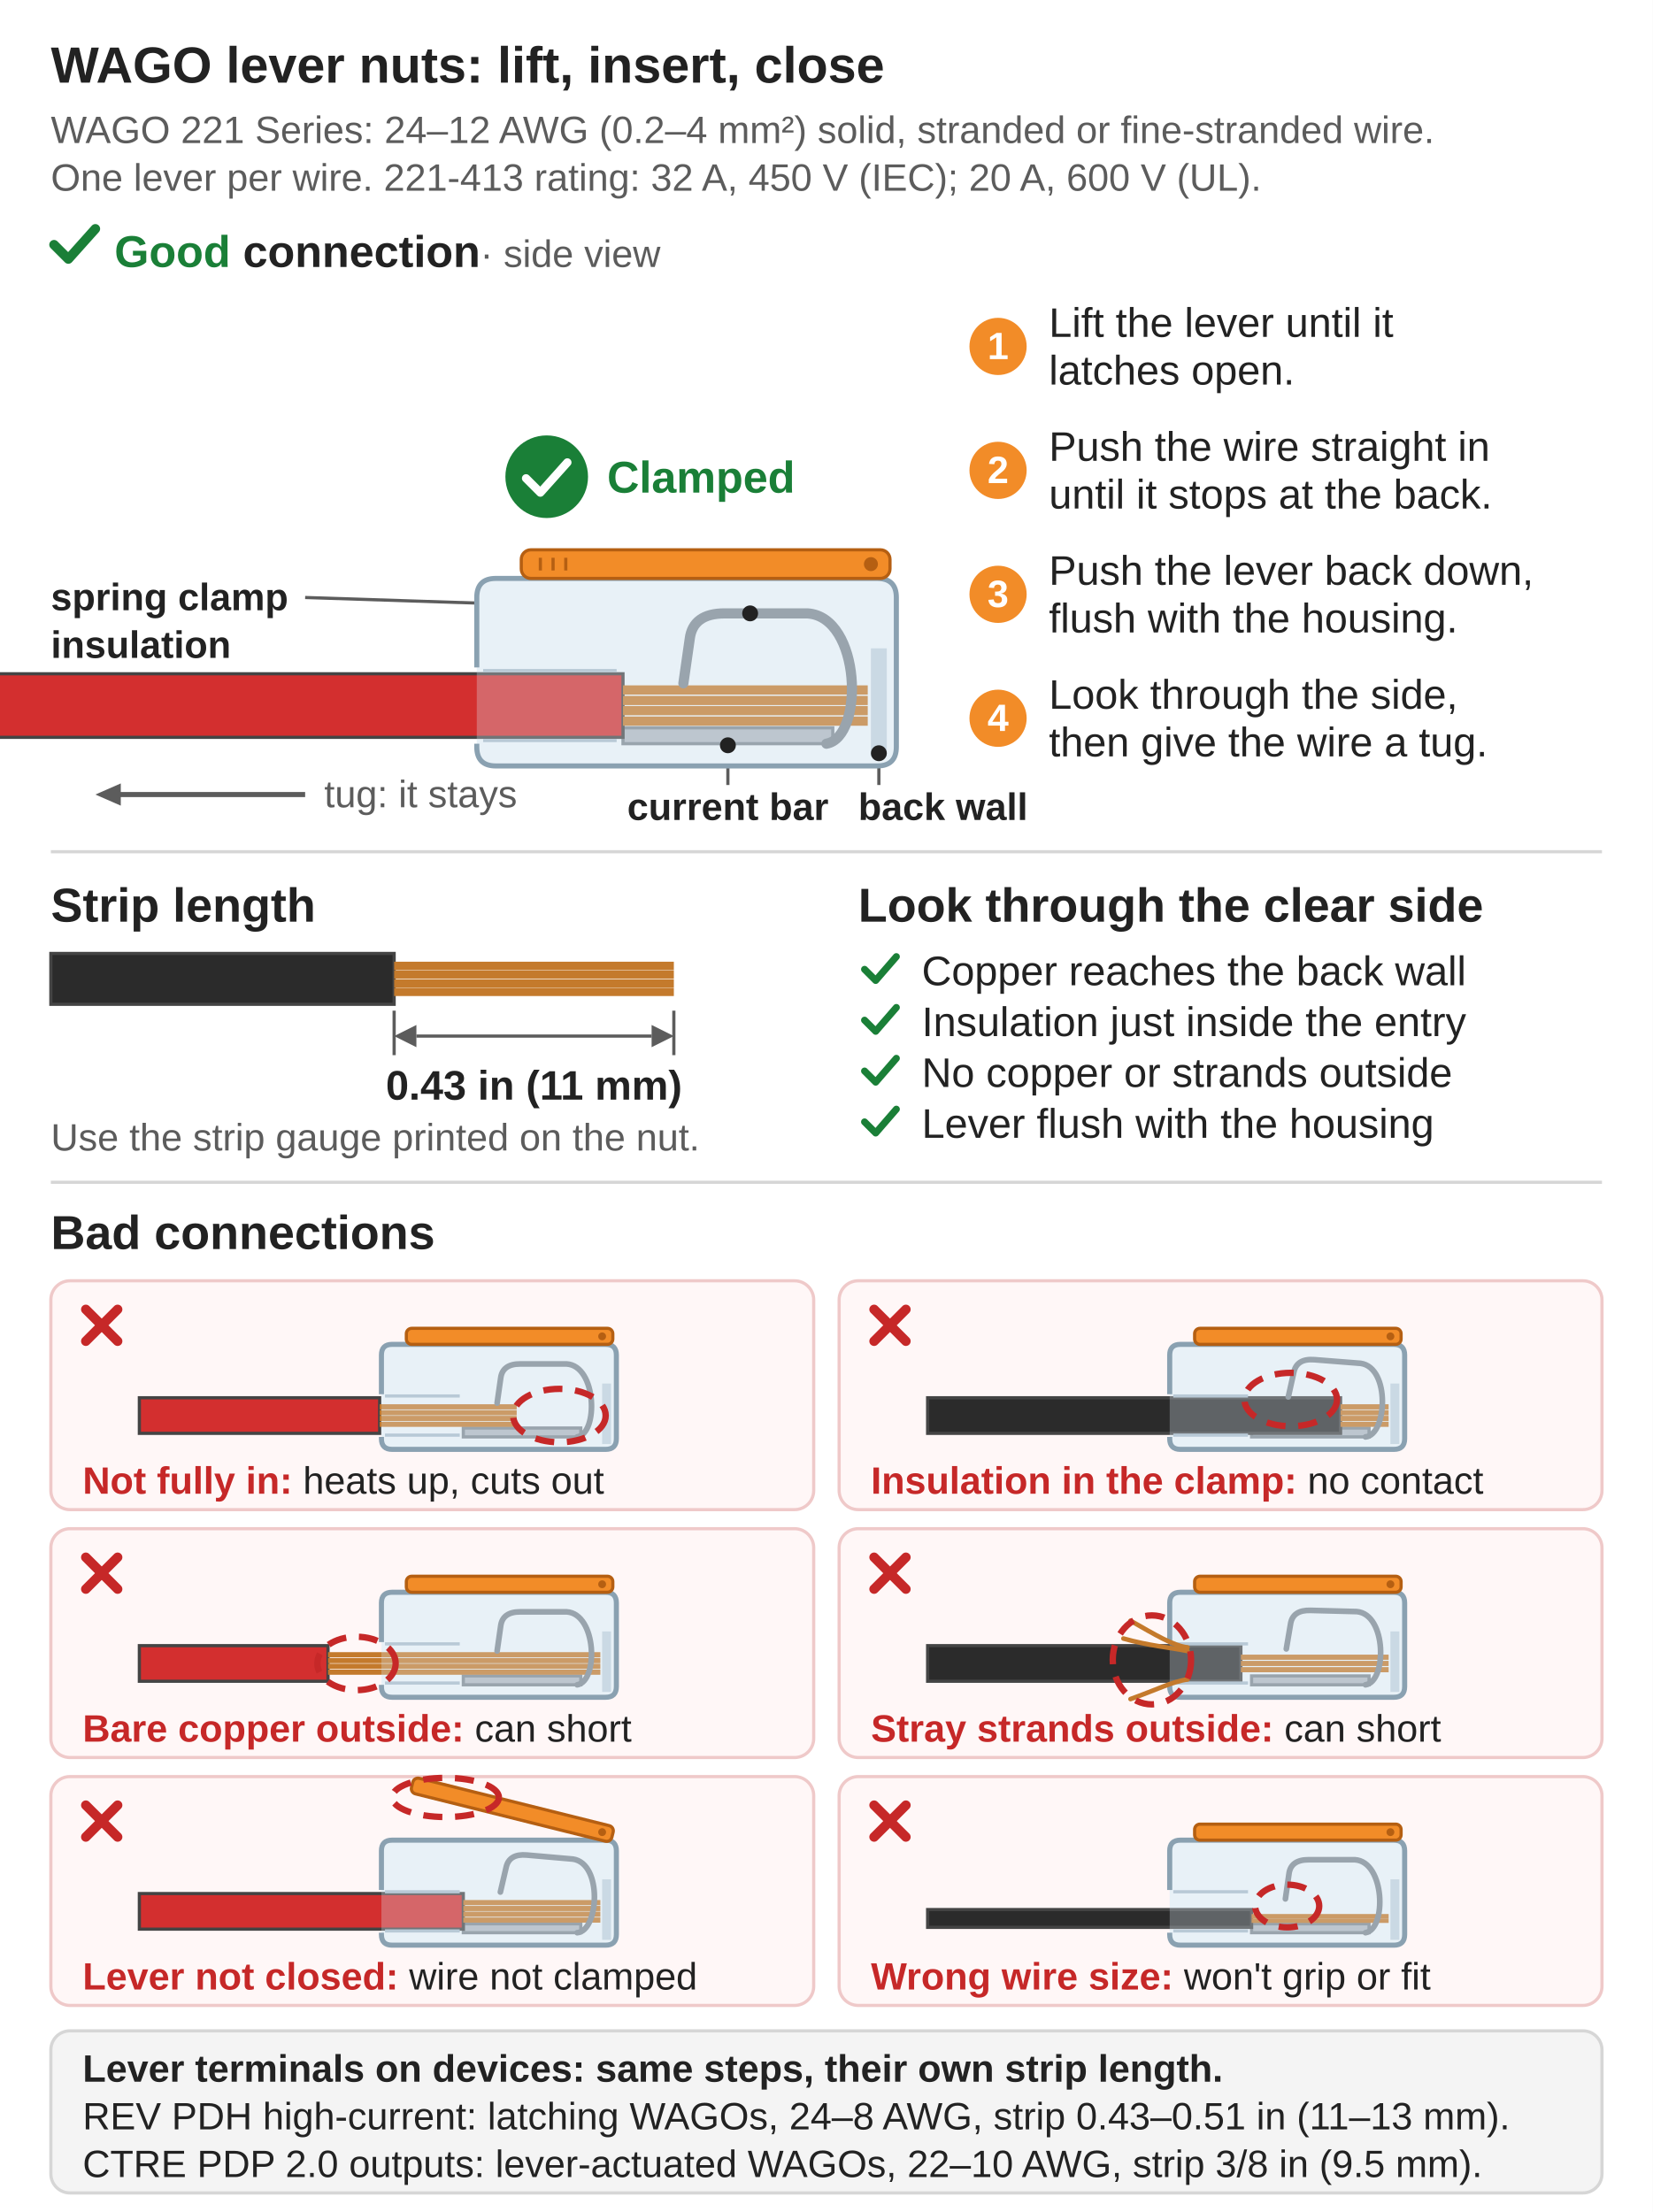
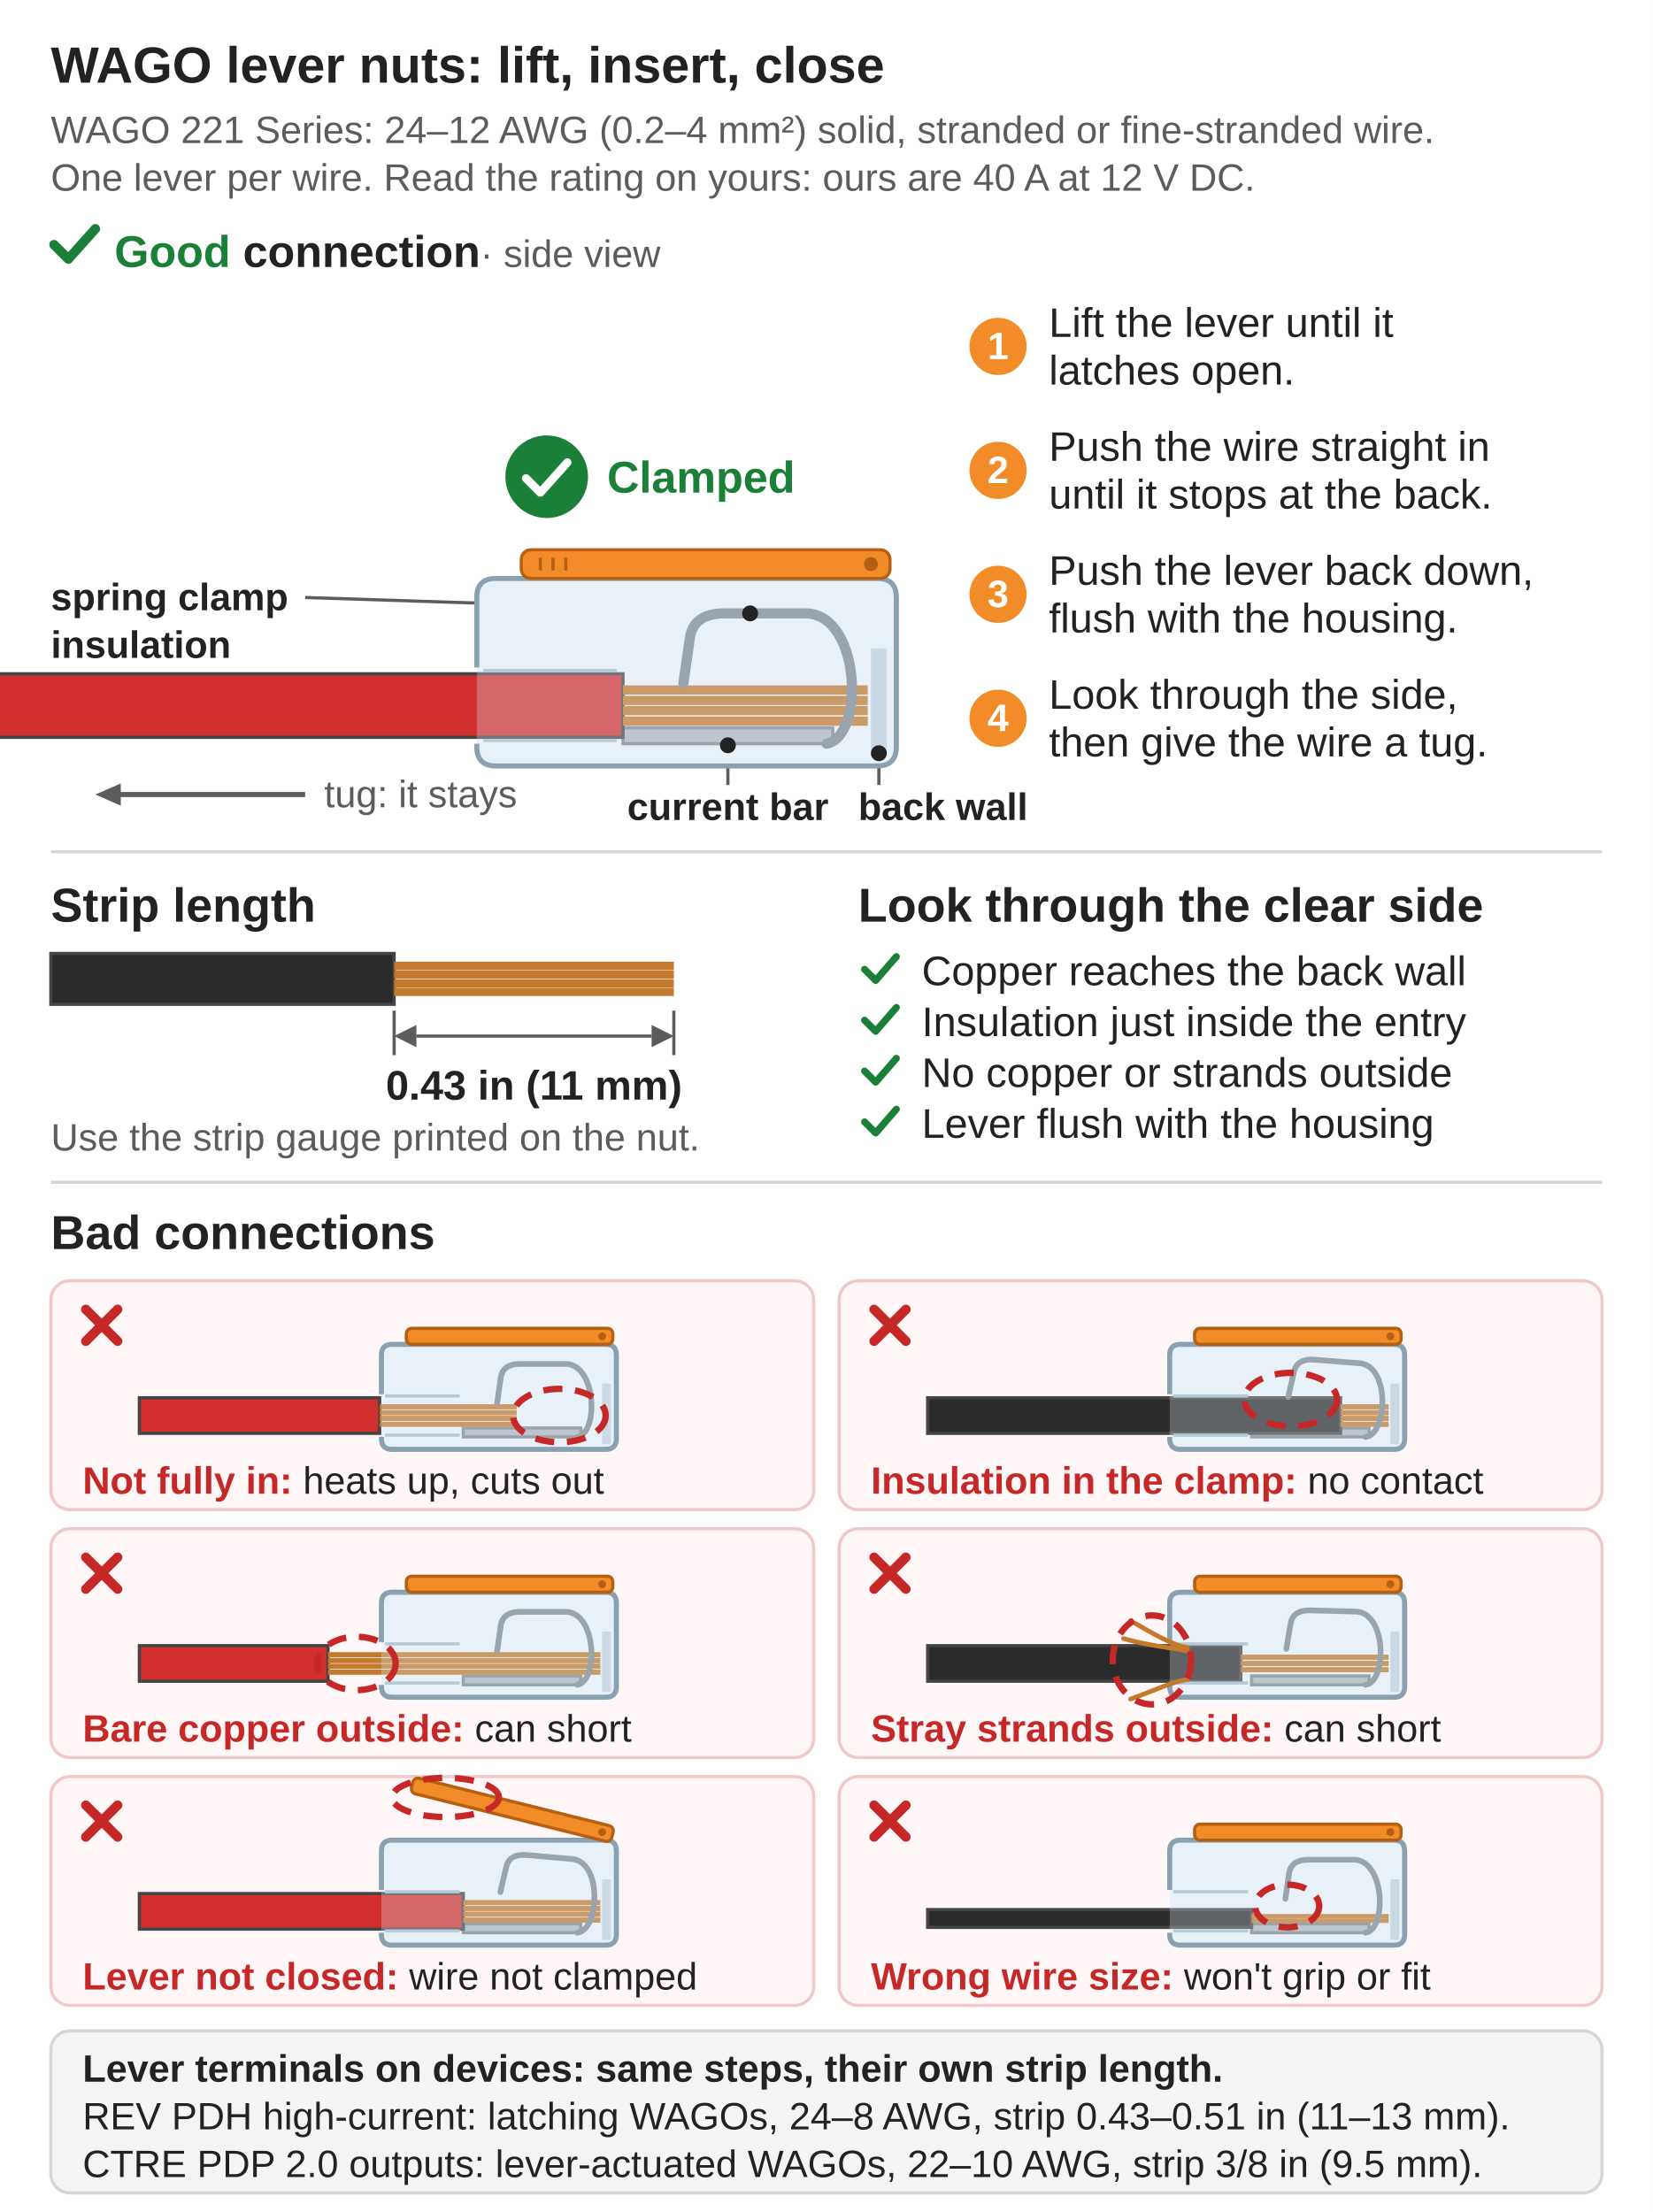
<svg xmlns="http://www.w3.org/2000/svg" xmlns:xlink="http://www.w3.org/1999/xlink" viewBox="0 0 520 696" width="520" height="696" font-family="Segoe UI, Arial, sans-serif" role="img" aria-labelledby="wl-title wl-desc">
  <rect width="100%" height="100%" fill="#ffffff" />
  <style>
/* One 8 s loop. Lever and spring clamp open 8-18 %, wire slides in 20-44 % and stops at the back wall,
   lever and clamp close 50-60 %, check from 64 %, tug arrow 71-88 %, wire fades out 88-94 % and resets unseen.
   With no animation every part sits at its finished, good position. */
.lever { transform-box: view-box; transform-origin: 274px 177.5px; animation: lever 8s ease-in-out infinite; }
@keyframes lever {
  0%, 8% { transform: rotate(0deg); }
  18%, 50% { transform: rotate(80deg); }
  60%, 100% { transform: rotate(0deg); }
}
.spring { transform-box: view-box; transform-origin: 260px 234px; animation: spring 8s ease-in-out infinite; }
@keyframes spring {
  0%, 10% { transform: rotate(0deg); }
  18%, 51% { transform: rotate(11deg); }
  58%, 100% { transform: rotate(0deg); }
}
.wire { animation: wire 8s ease-in-out infinite; }
@keyframes wire {
  0% { transform: translateX(-127px); opacity: 0; }
  4%, 20% { transform: translateX(-127px); opacity: 1; }
  40% { transform: translateX(-10px); }
  44%, 88% { transform: translateX(0px); opacity: 1; }
  94% { transform: translateX(0px); opacity: 0; }
  100% { transform: translateX(-127px); opacity: 0; }
}
.check { animation: check 8s linear infinite; }
@keyframes check { 0%, 61% { opacity: 0; } 64%, 88% { opacity: 1; } 93%, 100% { opacity: 0; } }
.tug { animation: tug 8s linear infinite; }
@keyframes tug { 0%, 68% { opacity: 0; } 71%, 86% { opacity: 1; } 90%, 100% { opacity: 0; } }
.push { opacity: 0; animation: push 8s linear infinite; }
@keyframes push { 0%, 21% { opacity: 0; } 24%, 41% { opacity: 1; } 45%, 100% { opacity: 0; } }
.hl1, .hl2, .hl3, .hl4 { opacity: 0; }
.hl1 { animation: hl1 8s linear infinite; }
@keyframes hl1 { 0%, 5% { opacity: 0; } 7%, 18% { opacity: 1; } 19.5%, 100% { opacity: 0; } }
.hl2 { animation: hl2 8s linear infinite; }
@keyframes hl2 { 0%, 19.5% { opacity: 0; } 21%, 45% { opacity: 1; } 47%, 100% { opacity: 0; } }
.hl3 { animation: hl3 8s linear infinite; }
@keyframes hl3 { 0%, 47% { opacity: 0; } 49%, 60% { opacity: 1; } 62%, 100% { opacity: 0; } }
.hl4 { animation: hl4 8s linear infinite; }
@keyframes hl4 { 0%, 61% { opacity: 0; } 63%, 88% { opacity: 1; } 91%, 100% { opacity: 0; } }
@media (prefers-reduced-motion: reduce) { * { animation: none !important; } }
</style>
  <defs>
    <g id="wl-body">
      <rect x="0" y="0" width="132" height="59" rx="6" fill="#eef5f9" />
      <rect x="46" y="47" width="66" height="5" fill="#b0b8c0" stroke="#7d8790" stroke-width="1" vector-effect="non-scaling-stroke" />
    </g>
    <g id="wl-front">
      <rect x="124" y="22" width="5" height="34" fill="#c3d3de" />
      <path d="M2 29 H44 M2 51 H44" fill="none" stroke="#a9bccb" stroke-width="1" vector-effect="non-scaling-stroke" />
      <rect x="0" y="0" width="132" height="59" rx="6" fill="#dbe8f1" opacity="0.3" />
      <path d="M0 28 V6 Q0 0 6 0 H126 Q132 0 132 6 V53 Q132 59 126 59 H6 Q0 59 0 53 V52" fill="none" stroke="#8aa1b1" stroke-width="1.6" vector-effect="non-scaling-stroke" />
    </g>
    <path id="wl-spring" d="M110 52 C122 50 121 12 104 11 L78 11 Q68 11 67 19 L65 33" fill="none" stroke="#7d8790" stroke-width="3.2" stroke-linecap="round" stroke-linejoin="round" />
    <g id="wl-lever">
      <rect x="14" y="-9" width="116" height="9" rx="3" fill="#f28c28" stroke="#b55f12" stroke-width="1" vector-effect="non-scaling-stroke" />
      <circle cx="124" cy="-4.5" r="2.2" fill="#b55f12" />
    </g>
    <g id="wl-x">
      <line x1="-5" y1="-5" x2="5" y2="5" />
      <line x1="5" y1="-5" x2="-5" y2="5" />
    </g>
    <g id="wl-cu" stroke="#c47a2c" stroke-width="2.9">
      <line x1="46" y1="35.1" x2="123" y2="35.1" />
      <line x1="46" y1="38.4" x2="123" y2="38.4" />
      <line x1="46" y1="41.6" x2="123" y2="41.6" />
      <line x1="46" y1="44.9" x2="123" y2="44.9" />
    </g>
  </defs>
  <text x="16" y="26" font-size="16" font-weight="700" fill="#222222">WAGO lever nuts: lift, insert, close</text>
  <g font-size="12" fill="#5c5c5c">
    <text x="16" y="45">WAGO 221 Series: 24–12 AWG (0.2–4 mm²) solid, stranded or fine-stranded wire.</text>
-     <text x="16" y="60">One lever per wire. 221-413 rating: 32 A, 450 V (IEC); 20 A, 600 V (UL).</text>
+     <text x="16" y="60">One lever per wire. Read the rating on yours: ours are 40 A at 12 V DC.</text>
  </g>
  <path d="M17 77 L21.5 81.5 L30 72" fill="none" stroke="#1a7f37" stroke-width="3" stroke-linecap="round" stroke-linejoin="round" />
  <text x="36" y="84" font-size="14" font-weight="700" fill="#222222">
    <tspan fill="#1a7f37">Good</tspan> connection<tspan font-size="12" font-weight="400" fill="#5c5c5c"> · side view</tspan>
  </text>
  <rect class="hl1" x="300" y="92" width="204" height="34" rx="6" fill="#fde7d1" />
  <rect class="hl2" x="300" y="131" width="204" height="34" rx="6" fill="#fde7d1" />
  <rect class="hl3" x="300" y="170" width="204" height="34" rx="6" fill="#fde7d1" />
  <rect class="hl4" x="300" y="209" width="204" height="34" rx="6" fill="#fde7d1" />
  <g fill="#f28c28">
    <circle cx="314" cy="109" r="9" />
    <circle cx="314" cy="148" r="9" />
    <circle cx="314" cy="187" r="9" />
    <circle cx="314" cy="226" r="9" />
  </g>
  <g font-size="12" font-weight="700" fill="#ffffff" text-anchor="middle">
    <text x="314" y="113">1</text>
    <text x="314" y="152">2</text>
    <text x="314" y="191">3</text>
    <text x="314" y="230">4</text>
  </g>
  <g font-size="13" fill="#222222">
    <text x="330" y="106">Lift the lever until it</text>
    <text x="330" y="121">latches open.</text>
    <text x="330" y="145">Push the wire straight in</text>
    <text x="330" y="160">until it stops at the back.</text>
    <text x="330" y="184">Push the lever back down,</text>
    <text x="330" y="199">flush with the housing.</text>
    <text x="330" y="223">Look through the side,</text>
    <text x="330" y="238">then give the wire a tug.</text>
  </g>
  <g font-size="12" font-weight="700" fill="#222222">
    <text x="16" y="192">spring clamp</text>
    <text x="16" y="207">insulation</text>
    <text x="229" y="258" text-anchor="middle">current bar</text>
    <text x="270" y="258">back wall</text>
  </g>
  <g stroke="#5c5c5c" stroke-width="1" fill="none">
    <line x1="96" y1="188" x2="234" y2="192.5" />
    <line x1="229" y1="247" x2="229" y2="236" />
    <line x1="276.5" y1="247" x2="276.5" y2="238" />
  </g>
  <use xlink:href="#wl-body" transform="translate(150 182)" />
  <g class="wire">
    <rect x="-260" y="212" width="456" height="20" fill="#d32f2f" stroke="#444444" stroke-width="1" />
    <g stroke="#c47a2c" stroke-width="2.9">
      <line x1="196" y1="217.1" x2="273" y2="217.1" />
      <line x1="196" y1="220.4" x2="273" y2="220.4" />
      <line x1="196" y1="223.6" x2="273" y2="223.6" />
      <line x1="196" y1="226.9" x2="273" y2="226.9" />
    </g>
  </g>
  <g class="spring">
    <path d="M260 234 C272 232 271 194 254 193 L228 193 Q218 193 217 201 L215 215" fill="none" stroke="#7d8790" stroke-width="3.2" stroke-linecap="round" stroke-linejoin="round" />
  </g>
  <use xlink:href="#wl-front" transform="translate(150 182)" />
  <g fill="#222222">
    <circle cx="236" cy="193" r="2.5" />
    <circle cx="229" cy="234.5" r="2.5" />
    <circle cx="276.5" cy="237" r="2.5" />
  </g>
  <g class="lever">
    <rect x="164" y="173" width="116" height="9" rx="3" fill="#f28c28" stroke="#b55f12" stroke-width="1" />
    <path d="M170 175.5 V179.5 M174 175.5 V179.5 M178 175.5 V179.5" stroke="#b55f12" stroke-width="1" />
    <circle cx="274" cy="177.5" r="2.2" fill="#b55f12" />
  </g>
  <g class="push">
    <line x1="30" y1="250" x2="89" y2="250" stroke="#5c5c5c" stroke-width="1.6" />
    <path d="M96 250 L88 246.5 L88 253.5 Z" fill="#5c5c5c" />
    <text x="102" y="254" font-size="12" fill="#5c5c5c">push straight in</text>
  </g>
  <g class="tug">
    <line x1="37" y1="250" x2="96" y2="250" stroke="#5c5c5c" stroke-width="1.6" />
    <path d="M30 250 L38 246.5 L38 253.5 Z" fill="#5c5c5c" />
    <text x="102" y="254" font-size="12" fill="#5c5c5c">tug: it stays</text>
  </g>
  <g class="check">
    <circle cx="172" cy="150" r="13" fill="#1a7f37" />
    <path d="M165.5 150.5 L170 155 L178.5 145.5" fill="none" stroke="#ffffff" stroke-width="2.6" stroke-linecap="round" stroke-linejoin="round" />
    <text x="191" y="155" font-size="14" font-weight="700" fill="#1a7f37">Clamped</text>
  </g>
  <line x1="16" y1="268" x2="504" y2="268" stroke="#d6d6d6" stroke-width="1" />
  <text x="16" y="290" font-size="15" font-weight="700" fill="#222222">Strip length</text>
  <rect x="16" y="300" width="108" height="16" fill="#2b2b2b" stroke="#444444" stroke-width="1" />
  <g stroke="#c47a2c" stroke-width="2.6">
    <line x1="124" y1="303.9" x2="212" y2="303.9" />
    <line x1="124" y1="306.6" x2="212" y2="306.6" />
    <line x1="124" y1="309.4" x2="212" y2="309.4" />
    <line x1="124" y1="312.1" x2="212" y2="312.1" />
  </g>
  <g stroke="#5c5c5c" stroke-width="1" fill="none">
    <line x1="124" y1="318" x2="124" y2="332" />
    <line x1="212" y1="318" x2="212" y2="332" />
    <line x1="131" y1="326" x2="205" y2="326" />
  </g>
  <path d="M124 326 L131 322.5 L131 329.5 Z M212 326 L205 322.5 L205 329.5 Z" fill="#5c5c5c" />
  <text x="168" y="346" font-size="13" font-weight="700" fill="#222222" text-anchor="middle">0.43 in (11 mm)</text>
  <text x="16" y="362" font-size="12" fill="#5c5c5c">Use the strip gauge printed on the nut.</text>
  <text x="270" y="290" font-size="15" font-weight="700" fill="#222222">Look through the clear side</text>
  <g fill="none" stroke="#1a7f37" stroke-width="2.2" stroke-linecap="round" stroke-linejoin="round">
    <path d="M272 305 L275.5 308.5 L282 301" />
    <path d="M272 321 L275.5 324.5 L282 317" />
    <path d="M272 337 L275.5 340.5 L282 333" />
    <path d="M272 353 L275.5 356.5 L282 349" />
  </g>
  <g font-size="13" fill="#222222">
    <text x="290" y="310">Copper reaches the back wall</text>
    <text x="290" y="326">Insulation just inside the entry</text>
    <text x="290" y="342">No copper or strands outside</text>
    <text x="290" y="358">Lever flush with the housing</text>
  </g>
  <line x1="16" y1="372" x2="504" y2="372" stroke="#d6d6d6" stroke-width="1" />
  <text x="16" y="393" font-size="15" font-weight="700" fill="#222222">Bad connections</text>
  <rect x="16" y="403" width="240" height="72" rx="6" fill="#fff7f7" stroke="#efc9c9" />
  <use xlink:href="#wl-x" transform="translate(32 417)" stroke="#c62828" stroke-width="3" stroke-linecap="round" />
  <g transform="translate(120 423) scale(0.56)">
    <use xlink:href="#wl-body" />
    <rect x="-136" y="30" width="135" height="20" fill="#d32f2f" stroke="#444444" stroke-width="1" vector-effect="non-scaling-stroke" />
    <g stroke="#c47a2c" stroke-width="2.9">
      <line x1="-1" y1="35.1" x2="76" y2="35.1" />
      <line x1="-1" y1="38.4" x2="76" y2="38.4" />
      <line x1="-1" y1="41.6" x2="76" y2="41.6" />
      <line x1="-1" y1="44.9" x2="76" y2="44.9" />
    </g>
    <use xlink:href="#wl-spring" />
    <use xlink:href="#wl-front" />
    <use xlink:href="#wl-lever" />
    <ellipse cx="100" cy="40" rx="26" ry="15" fill="none" stroke="#c62828" stroke-width="2" stroke-dasharray="6 4" vector-effect="non-scaling-stroke" />
  </g>
  <text x="26" y="470" font-size="12" fill="#222222">
    <tspan font-weight="700" fill="#c62828">Not fully in:</tspan> heats up, cuts out</text>
  <rect x="264" y="403" width="240" height="72" rx="6" fill="#fff7f7" stroke="#efc9c9" />
  <use xlink:href="#wl-x" transform="translate(280 417)" stroke="#c62828" stroke-width="3" stroke-linecap="round" />
  <g transform="translate(368 423) scale(0.56)">
    <use xlink:href="#wl-body" />
    <rect x="-136" y="30" width="232" height="20" fill="#2b2b2b" stroke="#444444" stroke-width="1" vector-effect="non-scaling-stroke" />
    <g stroke="#c47a2c" stroke-width="2.9">
      <line x1="96" y1="35.1" x2="123" y2="35.1" />
      <line x1="96" y1="38.4" x2="123" y2="38.4" />
      <line x1="96" y1="41.6" x2="123" y2="41.6" />
      <line x1="96" y1="44.9" x2="123" y2="44.9" />
    </g>
    <use xlink:href="#wl-spring" transform="rotate(4.5 110 52)" />
    <use xlink:href="#wl-front" />
    <use xlink:href="#wl-lever" />
    <ellipse cx="68" cy="31" rx="26" ry="15" fill="none" stroke="#c62828" stroke-width="2" stroke-dasharray="6 4" vector-effect="non-scaling-stroke" />
  </g>
  <text x="274" y="470" font-size="12" fill="#222222">
    <tspan font-weight="700" fill="#c62828">Insulation in the clamp:</tspan> no contact</text>
  <rect x="16" y="481" width="240" height="72" rx="6" fill="#fff7f7" stroke="#efc9c9" />
  <use xlink:href="#wl-x" transform="translate(32 495)" stroke="#c62828" stroke-width="3" stroke-linecap="round" />
  <g transform="translate(120 501) scale(0.56)">
    <use xlink:href="#wl-body" />
    <rect x="-136" y="30" width="106" height="20" fill="#d32f2f" stroke="#444444" stroke-width="1" vector-effect="non-scaling-stroke" />
    <g stroke="#c47a2c" stroke-width="2.9">
      <line x1="-30" y1="35.1" x2="123" y2="35.1" />
      <line x1="-30" y1="38.4" x2="123" y2="38.4" />
      <line x1="-30" y1="41.6" x2="123" y2="41.6" />
      <line x1="-30" y1="44.9" x2="123" y2="44.9" />
    </g>
    <use xlink:href="#wl-spring" />
    <use xlink:href="#wl-front" />
    <use xlink:href="#wl-lever" />
    <ellipse cx="-14" cy="40" rx="22" ry="15" fill="none" stroke="#c62828" stroke-width="2" stroke-dasharray="6 4" vector-effect="non-scaling-stroke" />
  </g>
  <text x="26" y="548" font-size="12" fill="#222222">
    <tspan font-weight="700" fill="#c62828">Bare copper outside:</tspan> can short</text>
  <rect x="264" y="481" width="240" height="72" rx="6" fill="#fff7f7" stroke="#efc9c9" />
  <use xlink:href="#wl-x" transform="translate(280 495)" stroke="#c62828" stroke-width="3" stroke-linecap="round" />
  <g transform="translate(368 501) scale(0.56)">
    <use xlink:href="#wl-body" />
    <rect x="-136" y="30" width="176" height="20" fill="#2b2b2b" stroke="#444444" stroke-width="1" vector-effect="non-scaling-stroke" />
    <g stroke="#c47a2c" stroke-width="2.9">
      <line x1="40" y1="36.5" x2="123" y2="36.5" />
      <line x1="40" y1="40" x2="123" y2="40" />
      <line x1="40" y1="43.5" x2="123" y2="43.5" />
    </g>
    <use xlink:href="#wl-spring" transform="rotate(1.5 110 52)" />
    <use xlink:href="#wl-front" />
    <g fill="none" stroke="#c47a2c" stroke-width="2.6" stroke-linecap="round">
      <path d="M10 31 C2 30 -8 24 -22 16" />
      <path d="M10 33 C0 31 -12 30 -26 26" />
      <path d="M10 49 C2 50 -8 55 -22 60" />
    </g>
    <use xlink:href="#wl-lever" />
    <ellipse cx="-10" cy="38" rx="22" ry="25" fill="none" stroke="#c62828" stroke-width="2" stroke-dasharray="6 4" vector-effect="non-scaling-stroke" />
  </g>
  <text x="274" y="548" font-size="12" fill="#222222">
    <tspan font-weight="700" fill="#c62828">Stray strands outside:</tspan> can short</text>
  <rect x="16" y="559" width="240" height="72" rx="6" fill="#fff7f7" stroke="#efc9c9" />
  <use xlink:href="#wl-x" transform="translate(32 573)" stroke="#c62828" stroke-width="3" stroke-linecap="round" />
  <g transform="translate(120 579) scale(0.56)">
    <use xlink:href="#wl-body" />
    <rect x="-136" y="30" width="182" height="20" fill="#d32f2f" stroke="#444444" stroke-width="1" vector-effect="non-scaling-stroke" />
    <use xlink:href="#wl-cu" />
    <use xlink:href="#wl-spring" transform="rotate(5 110 52)" />
    <use xlink:href="#wl-front" />
    <use xlink:href="#wl-lever" transform="rotate(14 124 -4.5)" />
    <ellipse cx="36" cy="-24" rx="30" ry="11" fill="none" stroke="#c62828" stroke-width="2" stroke-dasharray="6 4" vector-effect="non-scaling-stroke" />
  </g>
  <text x="26" y="626" font-size="12" fill="#222222">
    <tspan font-weight="700" fill="#c62828">Lever not closed:</tspan> wire not clamped</text>
  <rect x="264" y="559" width="240" height="72" rx="6" fill="#fff7f7" stroke="#efc9c9" />
  <use xlink:href="#wl-x" transform="translate(280 573)" stroke="#c62828" stroke-width="3" stroke-linecap="round" />
  <g transform="translate(368 579) scale(0.56)">
    <use xlink:href="#wl-body" />
    <rect x="-136" y="39" width="182" height="10" fill="#2b2b2b" stroke="#444444" stroke-width="1" vector-effect="non-scaling-stroke" />
    <g stroke="#c47a2c" stroke-width="2.5">
      <line x1="46" y1="42.75" x2="123" y2="42.75" />
      <line x1="46" y1="45.25" x2="123" y2="45.25" />
    </g>
    <use xlink:href="#wl-spring" />
    <use xlink:href="#wl-front" />
    <use xlink:href="#wl-lever" />
    <ellipse cx="66" cy="37" rx="18" ry="12" fill="none" stroke="#c62828" stroke-width="2" stroke-dasharray="6 4" vector-effect="non-scaling-stroke" />
  </g>
  <text x="274" y="626" font-size="12" fill="#222222">
    <tspan font-weight="700" fill="#c62828">Wrong wire size:</tspan> won't grip or fit</text>
  <rect x="16" y="639" width="488" height="51" rx="6" fill="#f4f4f4" stroke="#d6d6d6" />
  <text x="26" y="655" font-size="12" font-weight="700" fill="#222222">Lever terminals on devices: same steps, their own strip length.</text>
  <g font-size="12" fill="#222222">
    <text x="26" y="670">REV PDH high-current: latching WAGOs, 24–8 AWG, strip 0.43–0.51 in (11–13 mm).</text>
    <text x="26" y="685">CTRE PDP 2.0 outputs: lever-actuated WAGOs, 22–10 AWG, strip 3/8 in (9.5 mm).</text>
  </g>
</svg>
